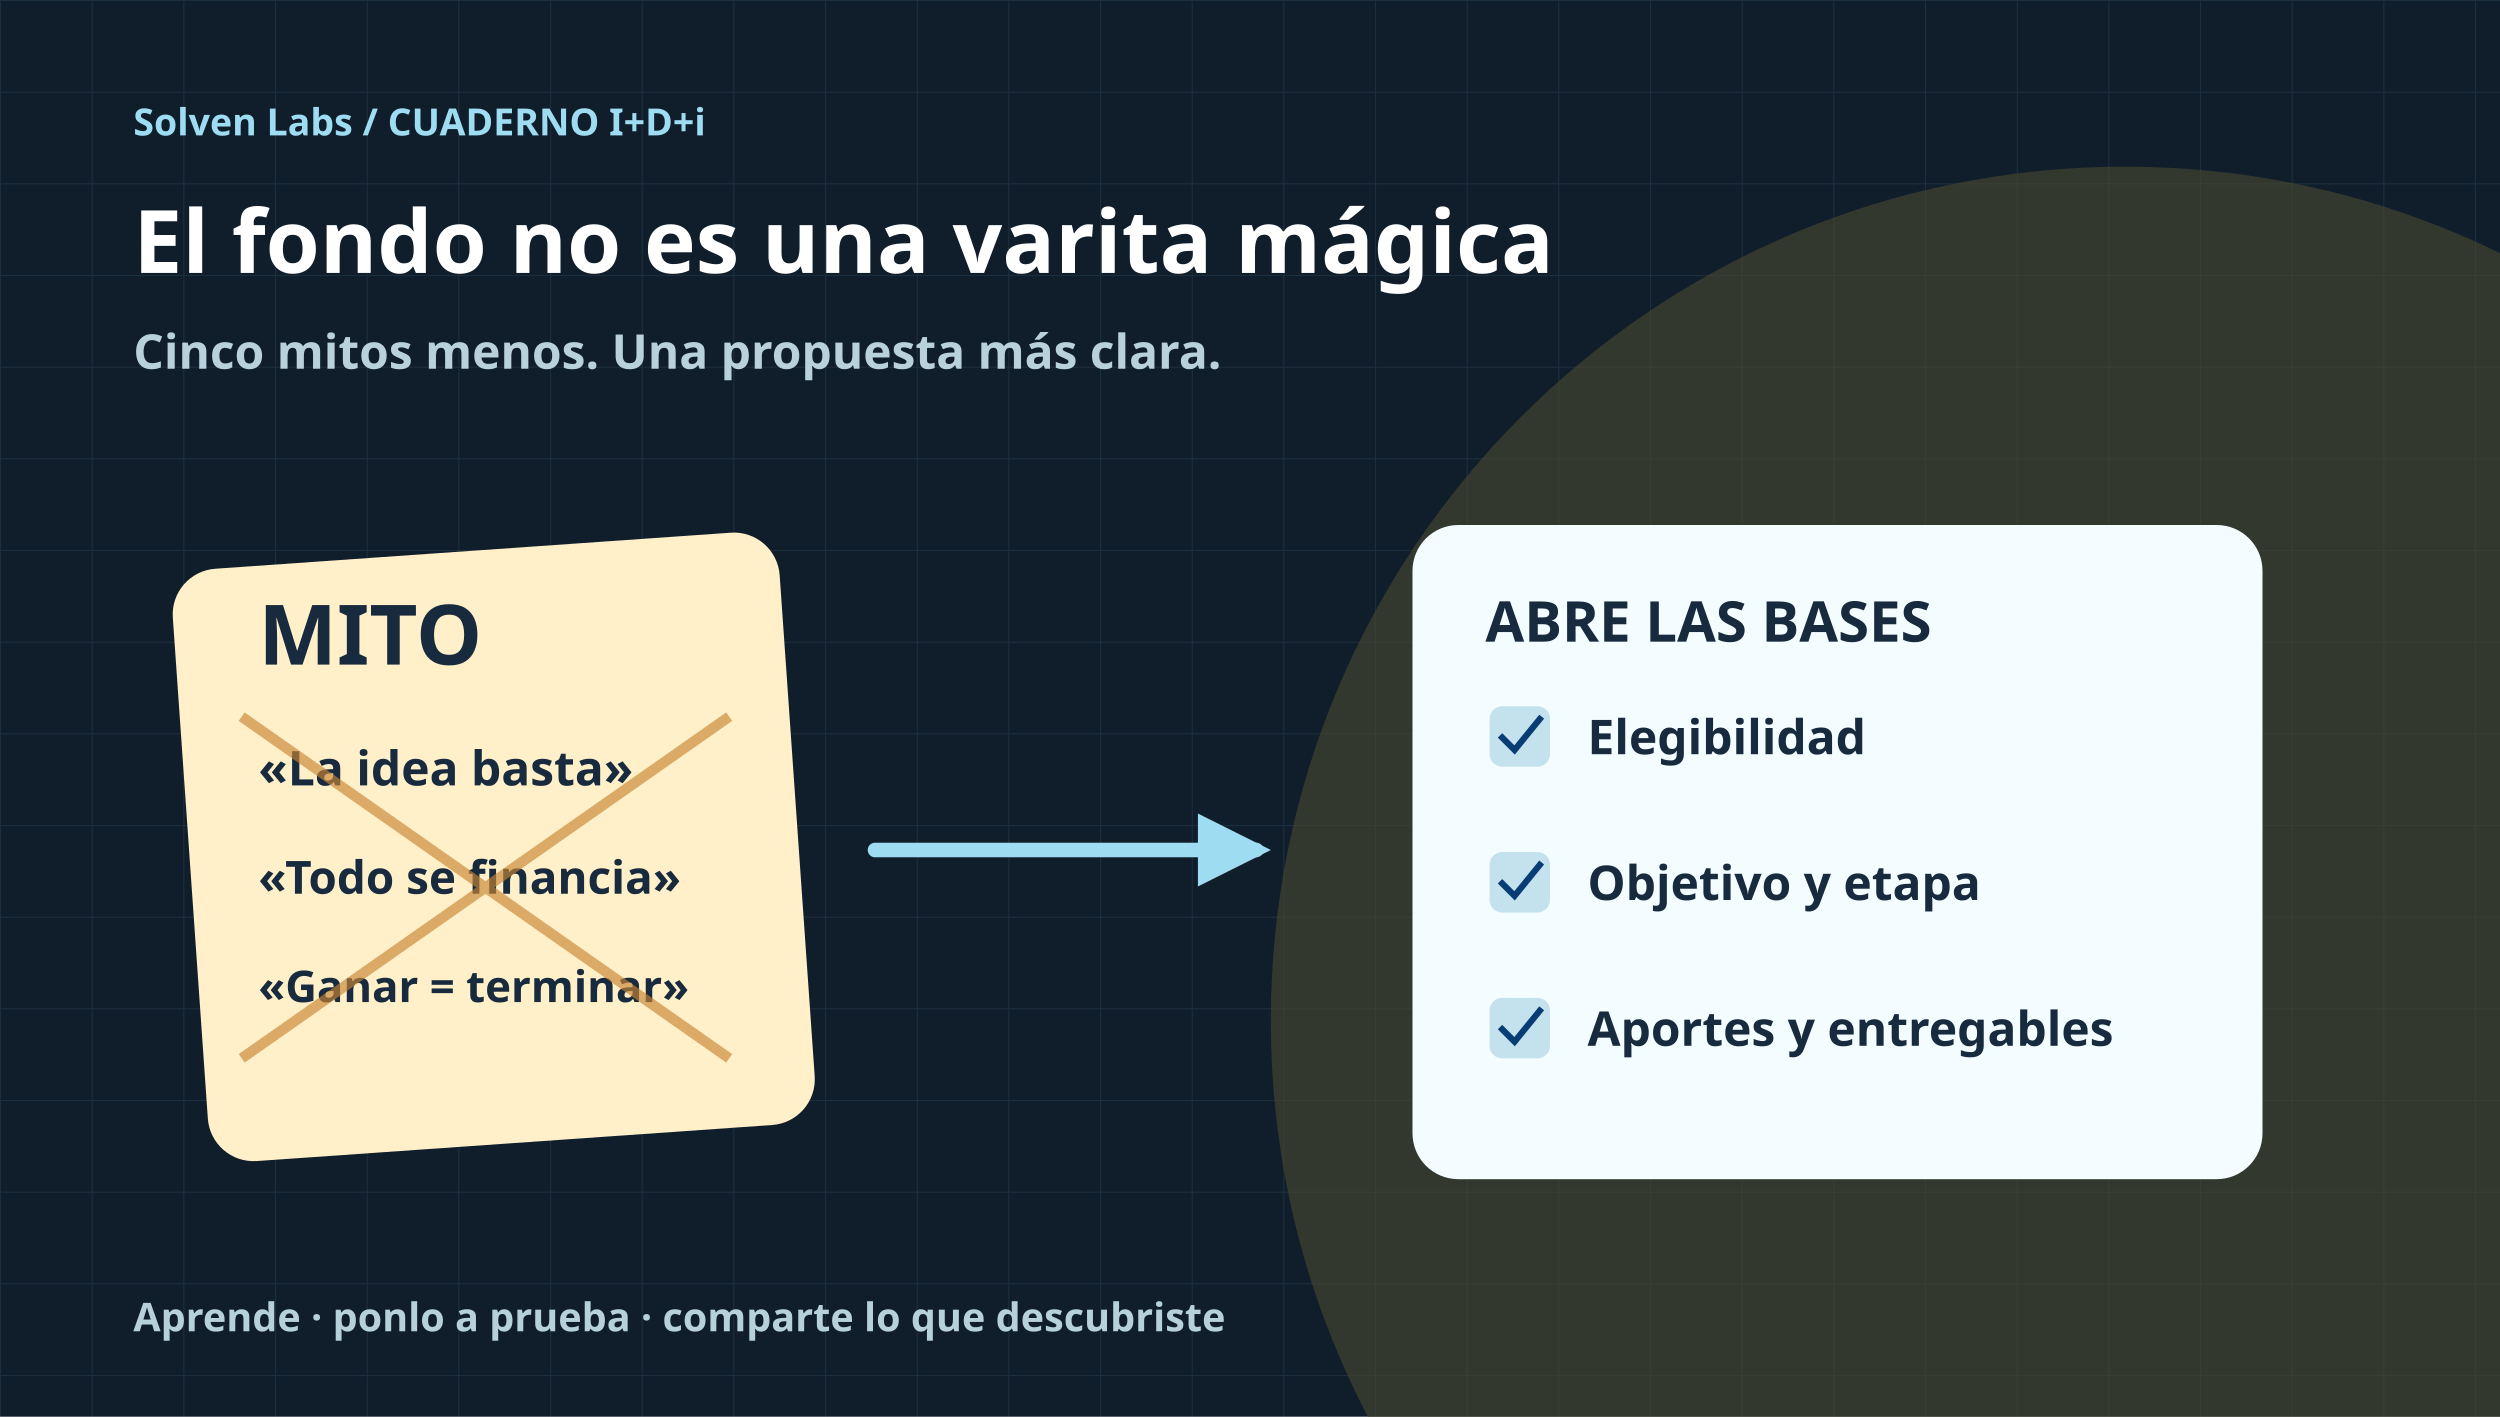
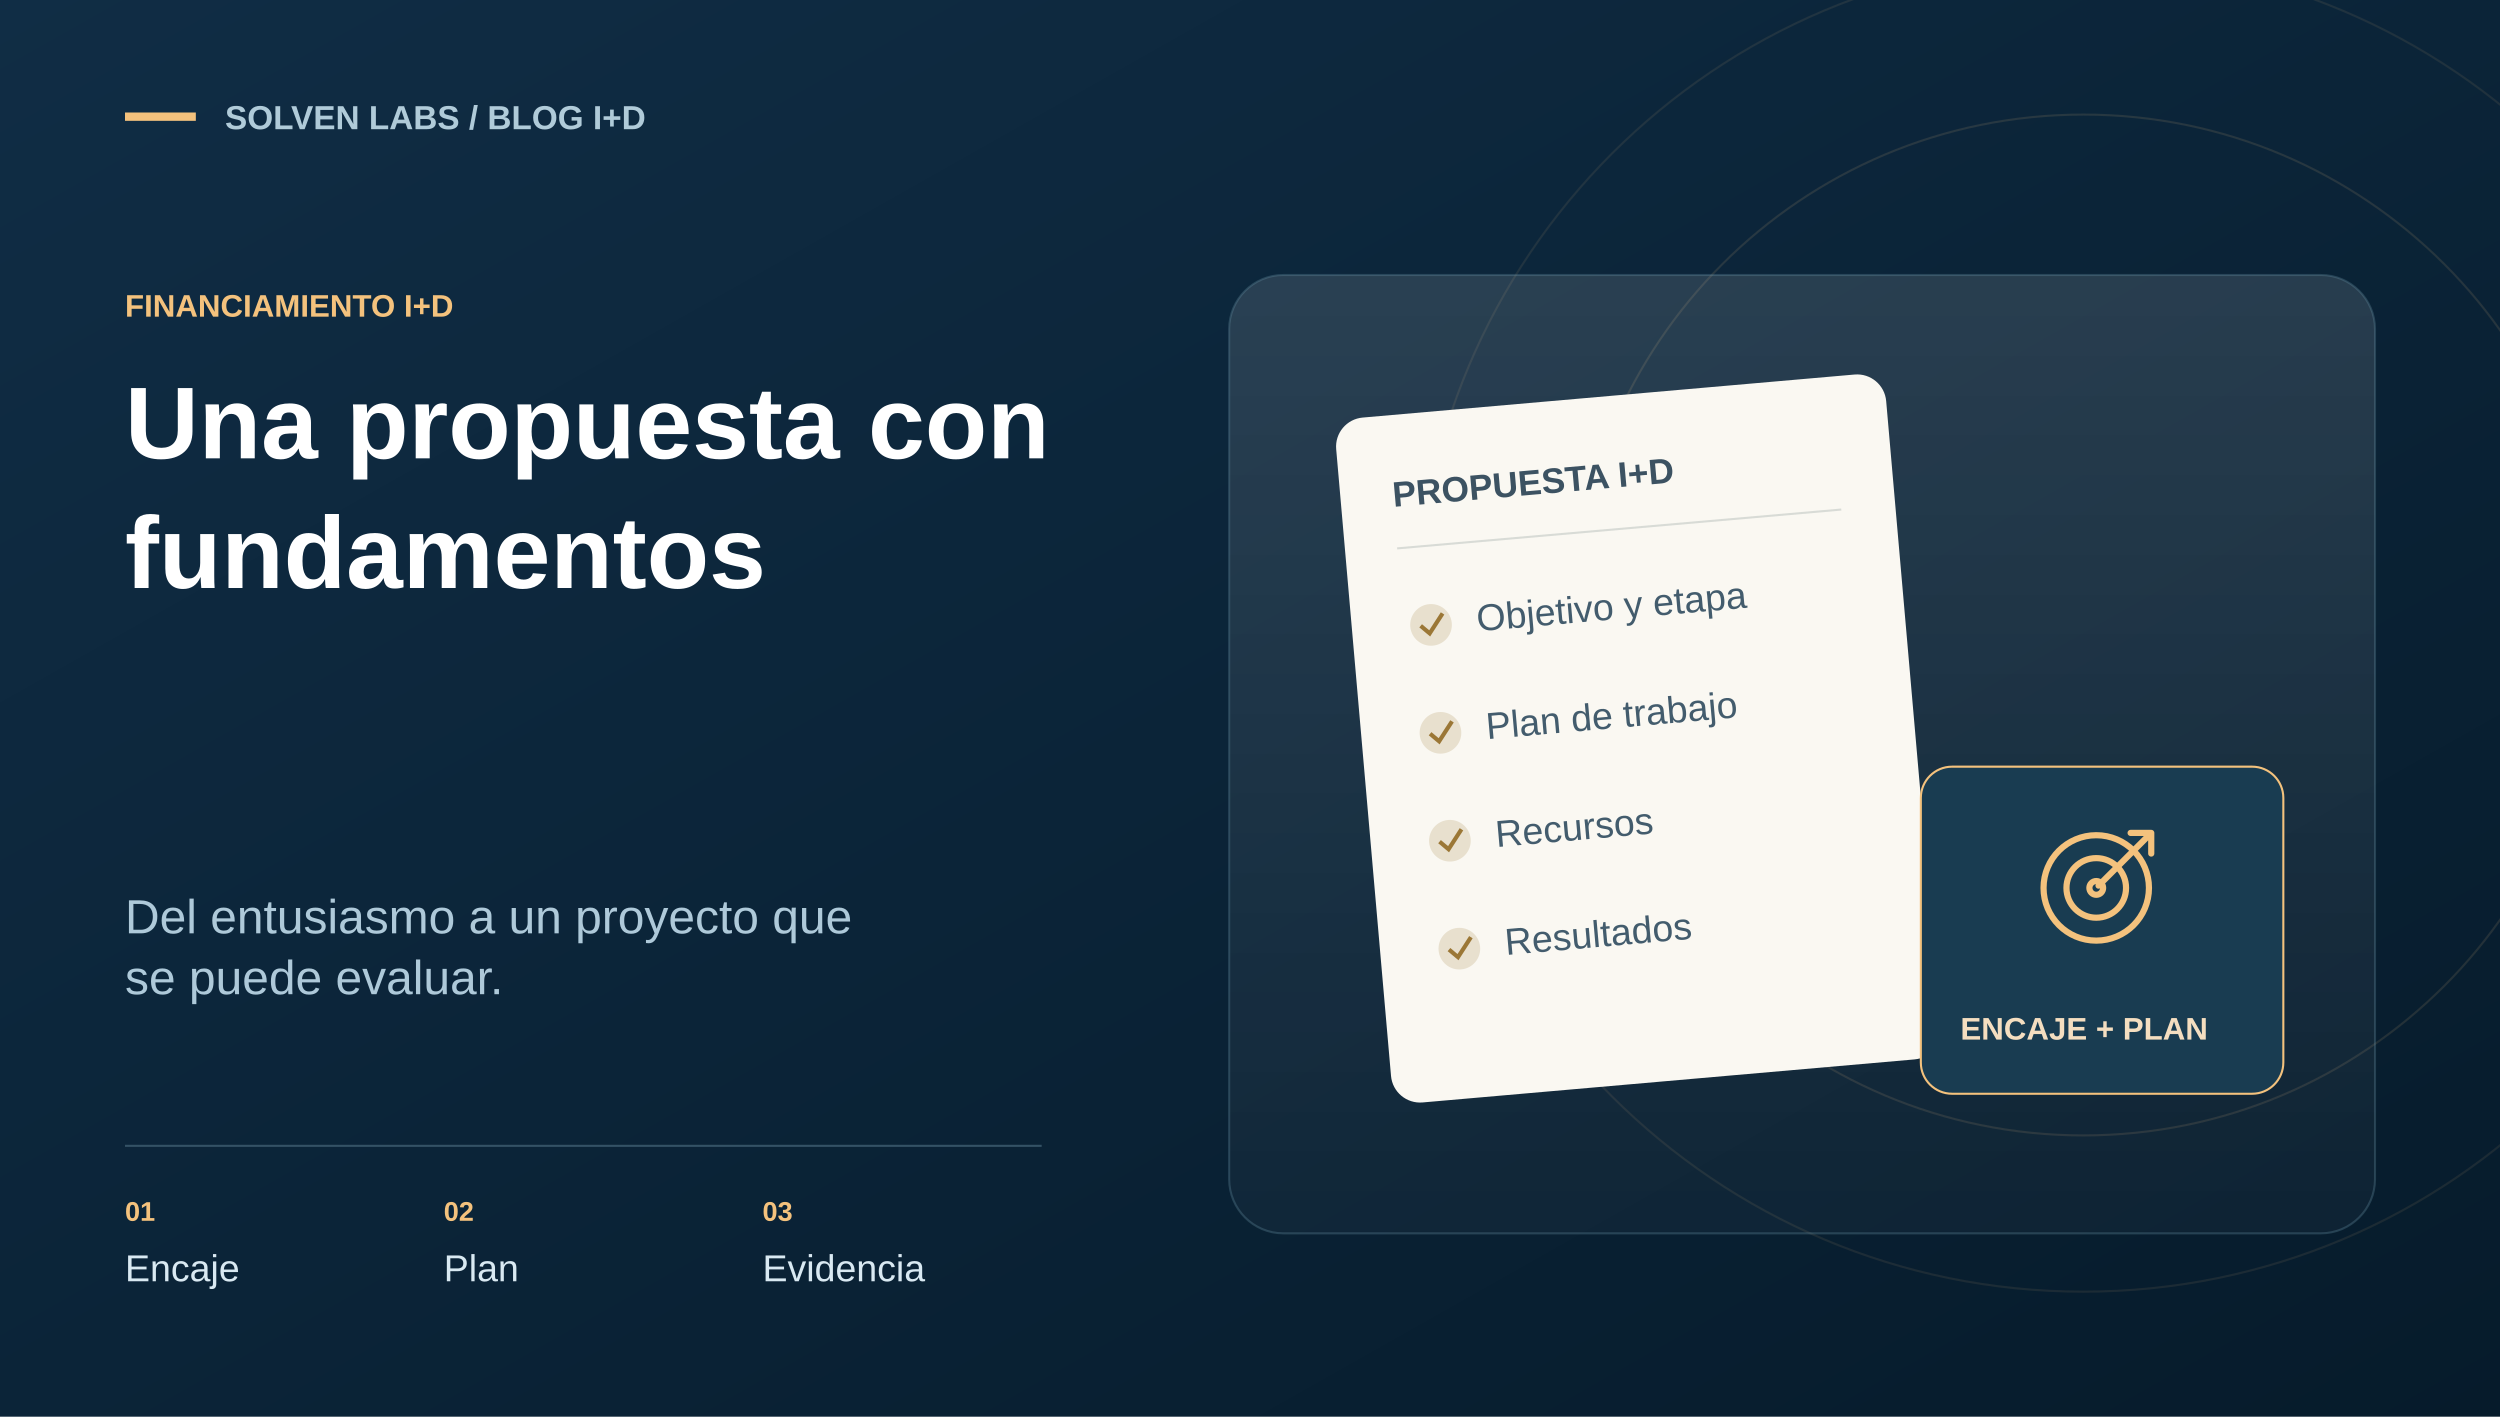
- <svg xmlns="http://www.w3.org/2000/svg" viewBox="0 0 1200 680" role="img">
+ <svg xmlns="http://www.w3.org/2000/svg" viewBox="0 0 1200 680" role="img" aria-labelledby="title desc">
  <defs>
-     <pattern id="grid" width="44" height="44" patternUnits="userSpaceOnUse">
-       <path d="M44 0H0V44" fill="none" stroke="#b8e4f4" stroke-opacity=".08" />
-     </pattern>
+     <linearGradient id="paper" x2="1" y2="1">
+       <stop stop-color="#f9fcfd" />
+       <stop offset="1" stop-color="#eaf2f6" />
+     </linearGradient>
+     <linearGradient id="night" x2="1" y2="1">
+       <stop stop-color="#102d45" />
+       <stop offset="1" stop-color="#061b2b" />
+     </linearGradient>
+     <linearGradient id="glass" x2="0" y2="1">
+       <stop stop-color="#fff" stop-opacity=".12" />
+       <stop offset="1" stop-color="#fff" stop-opacity=".025" />
+     </linearGradient>
+     <filter id="shadow" x="-30%" y="-30%" width="160%" height="180%">
+       <feDropShadow dx="0" dy="10" stdDeviation="12" flood-color="#052d45" flood-opacity=".1" />
+     </filter>
    <marker id="arrow" viewBox="0 0 10 10" refX="8" refY="5" markerWidth="5" markerHeight="5" orient="auto">
-       <path d="M0 0L10 5L0 10" fill="#9edcf2" />
+       <path d="m1 1 7 4-7 4" fill="none" stroke="#56a4b9" stroke-width="1.5" />
    </marker>
  </defs>
-   <rect width="1200" height="680" fill="#101e2c" />
-   <rect width="1200" height="680" fill="url(#grid)" />
-   <circle cx="1020" cy="490" r="410" fill="#4b4930" opacity=".6" />
-   <text x="64" y="65" font-family="sans-serif" font-size="18" font-weight="600" fill="#9edcf2">Solven Labs / CUADERNO I+D+i</text>
-   <text x="64" y="131" font-family="sans-serif" font-size="42" font-weight="800" fill="#fff">El fondo no es una varita mágica</text>
-   <text x="64" y="177" font-family="sans-serif" font-size="23" font-weight="600" fill="#b8d1da">Cinco mitos menos. Una propuesta más clara.</text>
-   <rect x="91" y="264" width="292" height="285" rx="22" fill="#fff0c9" transform="rotate(-4 237.0 406.5)" />
-   <text x="124" y="319" font-family="sans-serif" font-size="40" font-weight="600" fill="#172a3e">MITO</text>
-   <text x="124" y="377" font-family="sans-serif" font-size="23" font-weight="600" fill="#172a3e">«La idea basta»</text>
-   <text x="124" y="429" font-family="sans-serif" font-size="22" font-weight="600" fill="#172a3e">«Todo se financia»</text>
-   <text x="124" y="481" font-family="sans-serif" font-size="21" font-weight="600" fill="#172a3e">«Ganar = terminar»</text>
-   <path d="M116 344L350 508M350 344L116 508" stroke="#c78433" stroke-width="5" opacity=".65" />
-   <path d="M420 408H603" fill="none" stroke="#9edcf2" stroke-width="7" stroke-linecap="round" marker-end="url(#arrow)" />
-   <rect x="678" y="252" width="408" height="314" rx="22" fill="#f3fcff" transform="rotate(0 882.0 409.0)" />
-   <text x="713" y="308" font-family="sans-serif" font-size="27" font-weight="600" fill="#172a3e">ABRE LAS BASES</text>
-   <rect x="715" y="339" width="29" height="29" rx="6" fill="#c3e2ed" />
-   <path d="M720 353l7 7 13-16" fill="none" stroke="#083c74" stroke-width="3" />
-   <text x="762" y="362" font-family="sans-serif" font-size="23" font-weight="600" fill="#172a3e">Elegibilidad</text>
-   <rect x="715" y="409" width="29" height="29" rx="6" fill="#c3e2ed" />
-   <path d="M720 423l7 7 13-16" fill="none" stroke="#083c74" stroke-width="3" />
-   <text x="762" y="432" font-family="sans-serif" font-size="23" font-weight="600" fill="#172a3e">Objetivo y etapa</text>
-   <rect x="715" y="479" width="29" height="29" rx="6" fill="#c3e2ed" />
-   <path d="M720 493l7 7 13-16" fill="none" stroke="#083c74" stroke-width="3" />
-   <text x="762" y="502" font-family="sans-serif" font-size="23" font-weight="600" fill="#172a3e">Aportes y entregables</text>
-   <text x="64" y="639" font-family="sans-serif" font-size="19" font-weight="600" fill="#b7d1da">Aprende · ponlo a prueba · comparte lo que descubriste</text>
+   <g font-family="Arial, Helvetica, sans-serif">
+     <rect width="1200" height="680" fill="url(#night)" />
+     <circle cx="1000" cy="300" r="320" fill="none" stroke="#f4c27d" stroke-opacity=".09" />
+     <circle cx="1000" cy="300" r="245" fill="none" stroke="#f4c27d" stroke-opacity=".12" />
+     <path d="M60 56h34" stroke="#f4c27d" stroke-width="4" />
+     <text x="108" y="62" fill="#b0cbd9" font-size="16" font-weight="700">SOLVEN LABS  /  BLOG I+D</text>
+     <text x="60" y="152" fill="#f4c27d" font-size="15" font-weight="700">FINANCIAMIENTO I+D</text>
+     <text x="60" y="220" fill="#fff" font-size="49" font-weight="700">Una propuesta con</text>
+     <text x="60" y="282.23" fill="#fff" font-size="49" font-weight="700">fundamentos</text>
+     <text x="60" y="448" fill="#aec9d9" font-size="23" font-weight="400">Del entusiasmo a un proyecto que</text>
+     <text x="60" y="477.21" fill="#aec9d9" font-size="23" font-weight="400">se puede evaluar.</text>
+     <path d="M60 550h440" stroke="#345265" />
+     <text x="60" y="586" fill="#f4c27d" font-size="13" font-weight="700">01</text>
+     <text x="60" y="615" fill="#d9e9f2" font-size="18" font-weight="500">Encaje</text>
+     <text x="213" y="586" fill="#f4c27d" font-size="13" font-weight="700">02</text>
+     <text x="213" y="615" fill="#d9e9f2" font-size="18" font-weight="500">Plan</text>
+     <text x="366" y="586" fill="#f4c27d" font-size="13" font-weight="700">03</text>
+     <text x="366" y="615" fill="#d9e9f2" font-size="18" font-weight="500">Evidencia</text>
+     <g transform="translate(590 132)">
+       <rect width="550" height="460" rx="26" fill="url(#glass)" stroke="#648ea1" stroke-opacity=".32" />
+       <g transform="rotate(-5 190 211)">
+         <rect x="63" y="58" width="265" height="330" rx="14" fill="#faf8f2" />
+         <text x="88" y="102" fill="#3c5262" font-size="17" font-weight="700">PROPUESTA I+D</text>
+         <path d="M88 122h214" stroke="#d8dbd6" />
+         <circle cx="101" cy="160" r="10" fill="#e8e0ce" />
+         <path d="m96 160 4 4 7-9" fill="none" stroke="#9b7736" stroke-width="2" />
+         <text x="123" y="165" fill="#435c6d" font-size="18" font-weight="400">Objetivo y etapa</text>
+         <circle cx="101" cy="212" r="10" fill="#e8e0ce" />
+         <path d="m96 212 4 4 7-9" fill="none" stroke="#9b7736" stroke-width="2" />
+         <text x="123" y="217" fill="#435c6d" font-size="18" font-weight="400">Plan de trabajo</text>
+         <circle cx="101" cy="264" r="10" fill="#e8e0ce" />
+         <path d="m96 264 4 4 7-9" fill="none" stroke="#9b7736" stroke-width="2" />
+         <text x="123" y="269" fill="#435c6d" font-size="18" font-weight="400">Recursos</text>
+         <circle cx="101" cy="316" r="10" fill="#e8e0ce" />
+         <path d="m96 316 4 4 7-9" fill="none" stroke="#9b7736" stroke-width="2" />
+         <text x="123" y="321" fill="#435c6d" font-size="18" font-weight="400">Resultados</text>
+       </g>
+       <rect x="332" y="236" width="174" height="157" rx="15" fill="#193c51" stroke="#f4c27d" />
+       <g transform="translate(381 259) scale(1.1)" fill="none" stroke="#f4c27d" stroke-width="2.7" stroke-linecap="round" stroke-linejoin="round">
+         <circle cx="32" cy="32" r="23" />
+         <circle cx="32" cy="32" r="13" />
+         <circle cx="32" cy="32" r="3" />
+         <path d="m33 31 23-23M47 8h9v9" />
+       </g>
+       <text x="351" y="367" fill="#f4dec0" font-size="15" font-weight="700">ENCAJE + PLAN</text>
+     </g>
+   </g>
</svg>
